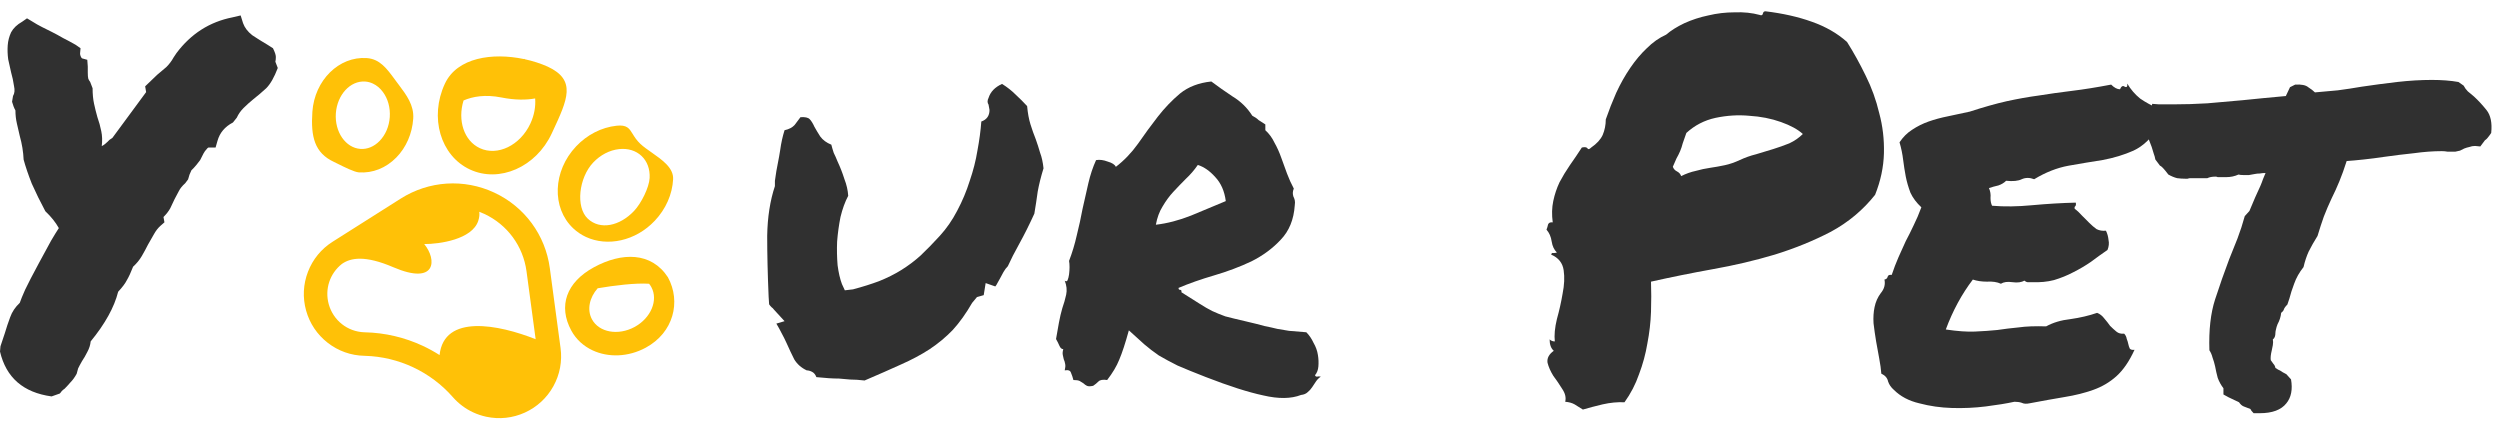
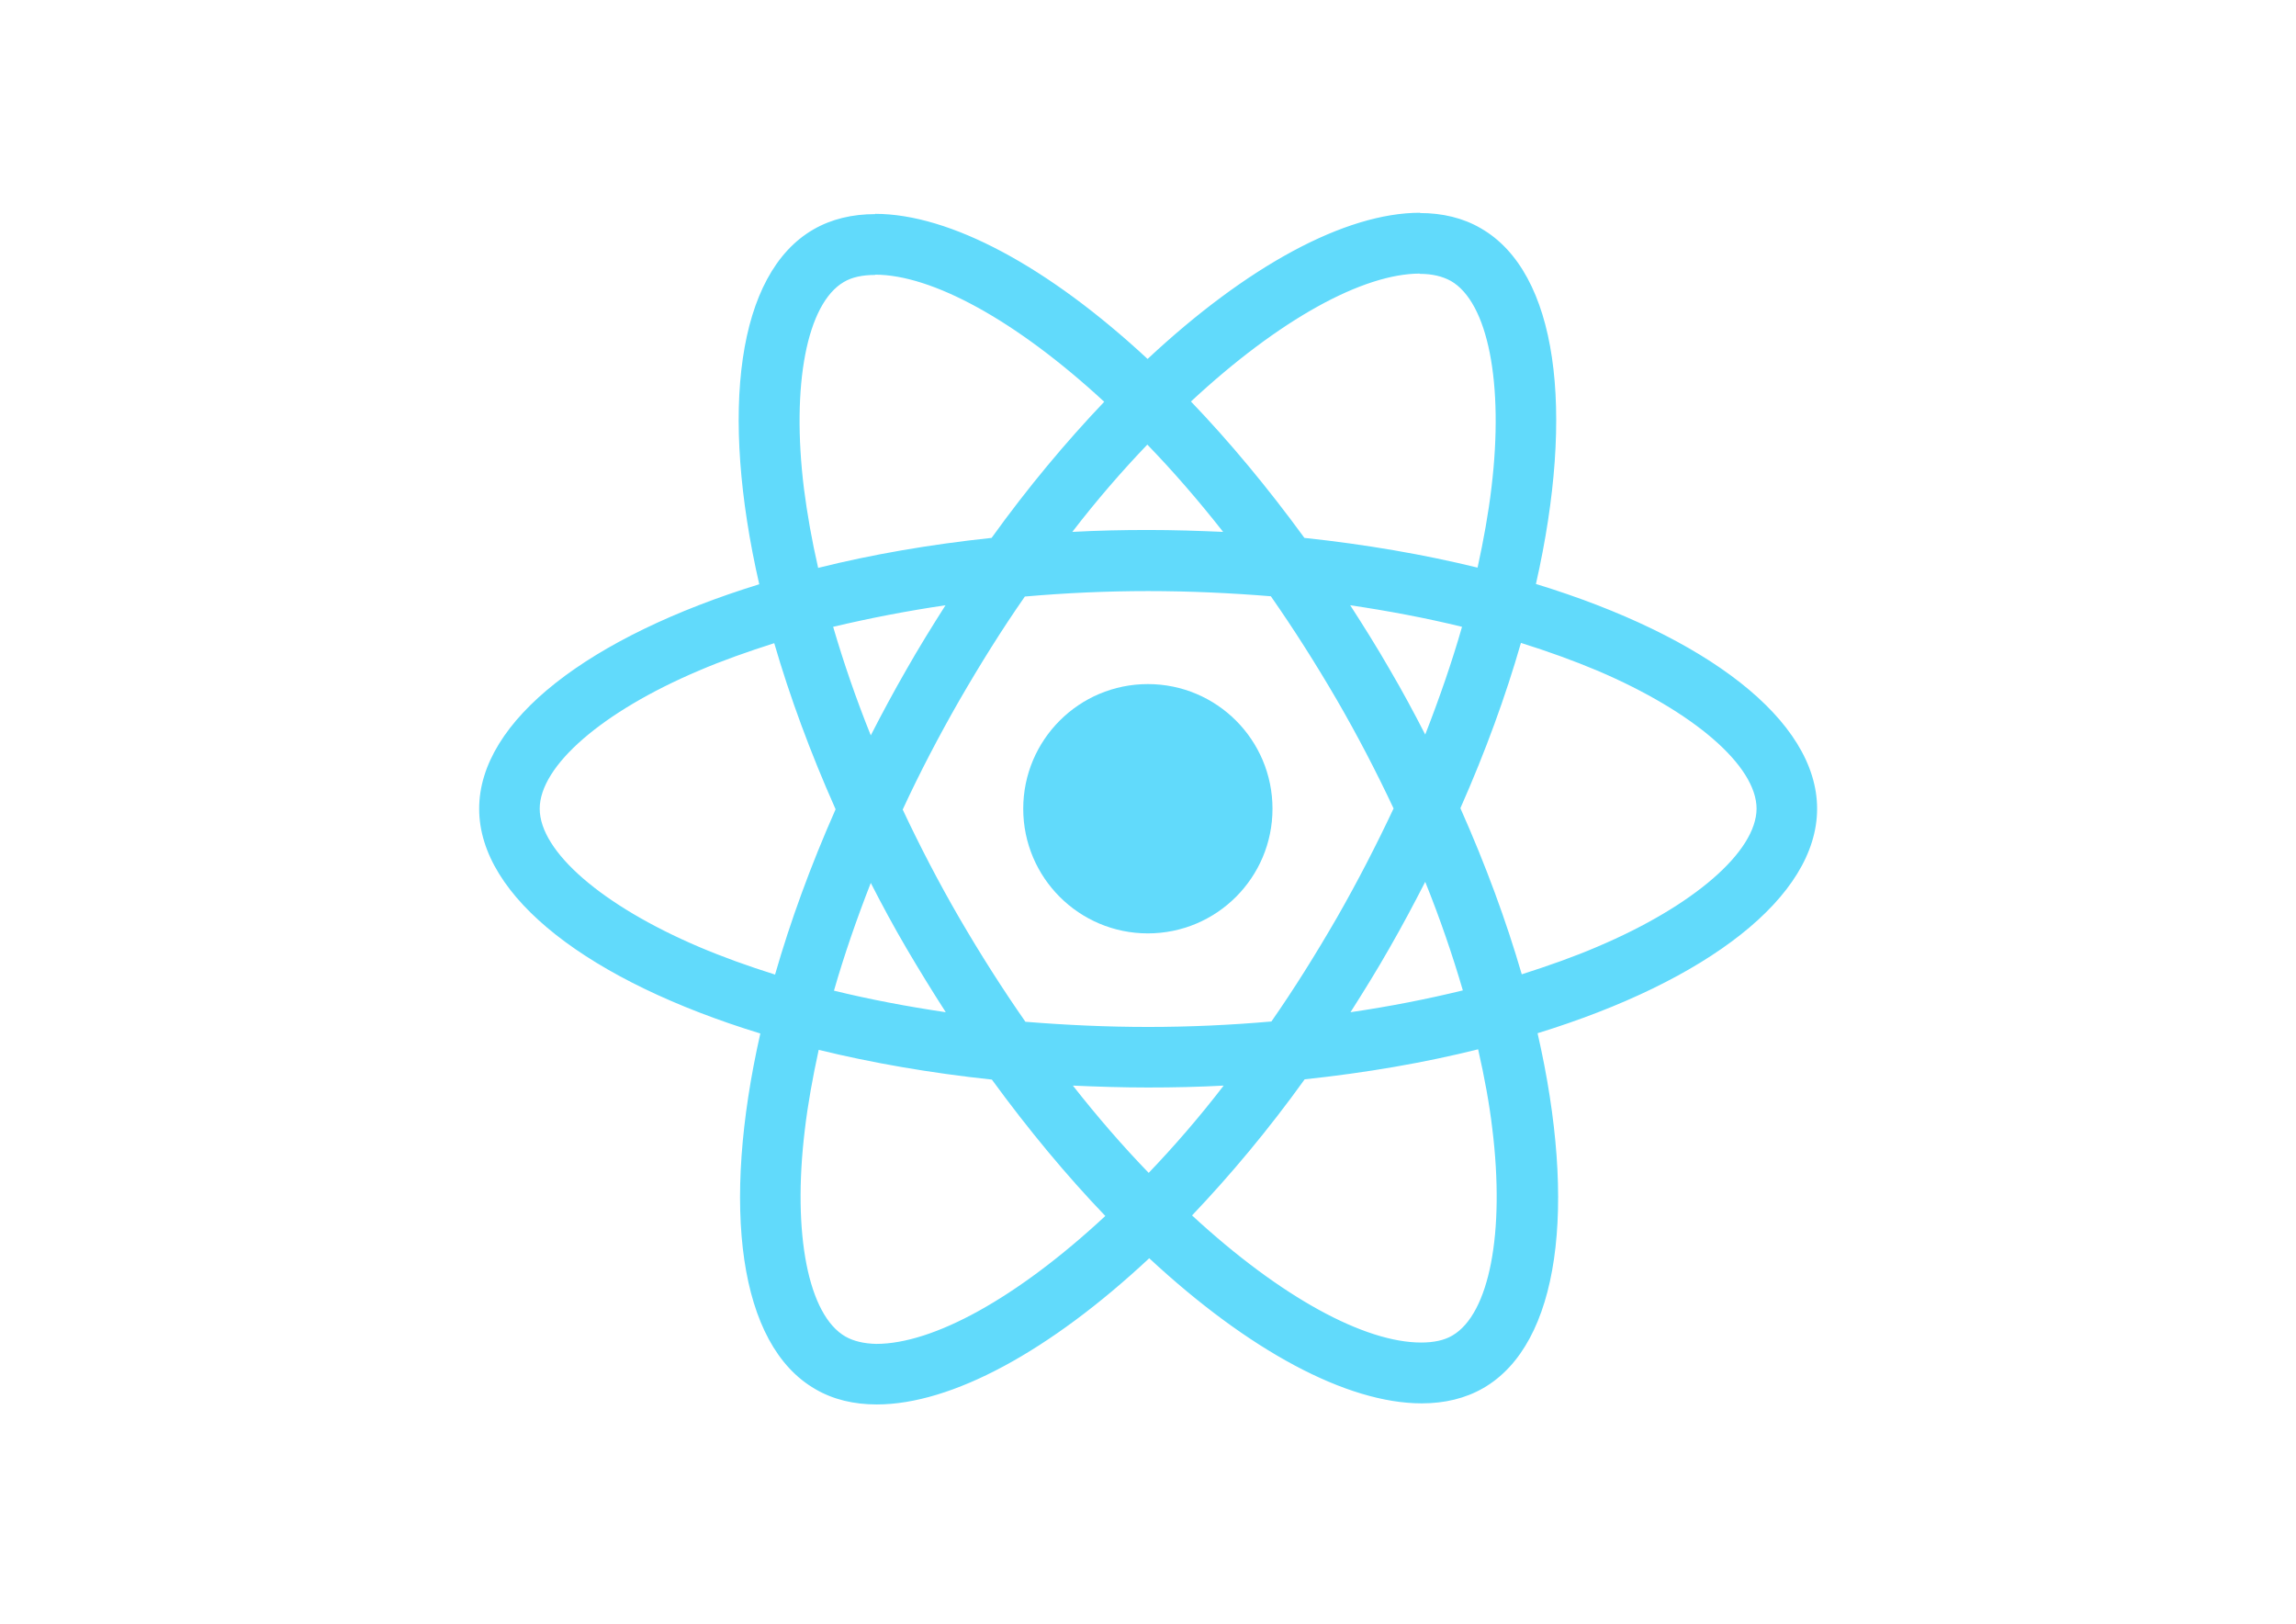
- <svg xmlns="http://www.w3.org/2000/svg" width="162" height="28" viewBox="0 0 162 28" fill="none">
-   <path d="M3.344 25.688C1.51 25.438 0.396 24.469 0 22.781L0.031 22.438C0.115 22.188 0.208 21.906 0.312 21.594C0.417 21.24 0.531 20.896 0.656 20.562C0.781 20.208 0.99 19.896 1.281 19.625C1.344 19.438 1.458 19.156 1.625 18.781C1.812 18.385 2.115 17.802 2.531 17.031C2.865 16.427 3.125 15.948 3.312 15.594C3.521 15.24 3.688 14.969 3.812 14.781C3.604 14.406 3.312 14.042 2.938 13.688C2.604 13.062 2.312 12.469 2.062 11.906C1.833 11.323 1.656 10.802 1.531 10.344C1.51 9.844 1.427 9.333 1.281 8.812C1.219 8.542 1.156 8.271 1.094 8C1.031 7.729 1 7.448 1 7.156C0.917 7.01 0.844 6.823 0.781 6.594L0.844 6.219C0.948 6.052 0.969 5.833 0.906 5.562C0.865 5.271 0.802 4.979 0.719 4.688C0.656 4.417 0.594 4.135 0.531 3.844C0.49 3.531 0.479 3.229 0.5 2.938C0.521 2.646 0.594 2.365 0.719 2.094C0.865 1.823 1.104 1.594 1.438 1.406L1.75 1.188L2.062 1.375C2.292 1.521 2.51 1.646 2.719 1.75C2.927 1.854 3.135 1.958 3.344 2.062C3.594 2.188 3.844 2.323 4.094 2.469C4.344 2.594 4.615 2.74 4.906 2.906L5.219 3.125L5.188 3.469C5.188 3.51 5.198 3.562 5.219 3.625C5.24 3.688 5.271 3.74 5.312 3.781L5.656 3.875L5.688 4.312V4.688C5.688 4.875 5.698 5.01 5.719 5.094C5.74 5.156 5.781 5.229 5.844 5.312L6 5.719C6 6.094 6.031 6.427 6.094 6.719C6.156 7.01 6.229 7.302 6.312 7.594C6.417 7.885 6.5 8.188 6.562 8.5C6.625 8.792 6.635 9.115 6.594 9.469C6.719 9.406 6.844 9.312 6.969 9.188C7.01 9.146 7.052 9.104 7.094 9.062C7.156 9.021 7.219 8.979 7.281 8.938L9.469 5.969L9.406 5.594L10.188 4.844C10.396 4.677 10.594 4.51 10.781 4.344C10.969 4.156 11.125 3.948 11.25 3.719L11.438 3.438C12.375 2.188 13.583 1.417 15.062 1.125L15.594 1L15.75 1.5C15.854 1.792 16.052 2.052 16.344 2.281C16.656 2.49 16.99 2.698 17.344 2.906L17.688 3.125C17.812 3.375 17.875 3.562 17.875 3.688C17.875 3.812 17.865 3.917 17.844 4L18 4.406C17.771 5.01 17.521 5.448 17.25 5.719C16.979 5.969 16.698 6.208 16.406 6.438C16.177 6.625 15.969 6.812 15.781 7C15.594 7.188 15.448 7.396 15.344 7.625L15.094 7.938C14.573 8.208 14.24 8.604 14.094 9.125L13.969 9.562H13.5C13.479 9.562 13.427 9.615 13.344 9.719C13.26 9.802 13.135 10.021 12.969 10.375C12.781 10.625 12.646 10.792 12.562 10.875C12.5 10.938 12.448 10.99 12.406 11.031C12.365 11.135 12.323 11.229 12.281 11.312C12.26 11.396 12.229 11.5 12.188 11.625L12 11.875C11.812 12.042 11.677 12.208 11.594 12.375C11.51 12.521 11.417 12.698 11.312 12.906C11.229 13.094 11.135 13.292 11.031 13.5C10.927 13.688 10.781 13.875 10.594 14.062L10.656 14.406L10.406 14.625C10.24 14.771 10.094 14.958 9.969 15.188C9.844 15.396 9.719 15.615 9.594 15.844C9.469 16.094 9.333 16.344 9.188 16.594C9.042 16.844 8.854 17.073 8.625 17.281C8.479 17.656 8.344 17.948 8.219 18.156C8.115 18.365 7.927 18.615 7.656 18.906C7.406 19.906 6.812 20.979 5.875 22.125C5.854 22.354 5.781 22.583 5.656 22.812C5.552 23.021 5.438 23.219 5.312 23.406C5.271 23.49 5.219 23.583 5.156 23.688C5.115 23.771 5.083 23.833 5.062 23.875L4.969 24.219C4.844 24.448 4.708 24.635 4.562 24.781C4.438 24.927 4.312 25.062 4.188 25.188C4.125 25.229 4.062 25.281 4 25.344C3.958 25.406 3.917 25.458 3.875 25.5L3.344 25.688Z" fill="#303030" />
-   <path d="M66.558 6.875C66.599 7.333 66.672 7.729 66.776 8.062C66.88 8.396 66.995 8.719 67.12 9.031C67.224 9.323 67.318 9.615 67.401 9.906C67.505 10.177 67.578 10.51 67.62 10.906C67.453 11.448 67.328 11.948 67.245 12.406C67.183 12.865 67.11 13.344 67.026 13.844C66.693 14.573 66.37 15.219 66.058 15.781C65.745 16.344 65.495 16.833 65.308 17.25C65.203 17.354 65.11 17.479 65.026 17.625C64.964 17.75 64.891 17.885 64.808 18.031C64.766 18.094 64.714 18.188 64.651 18.312C64.589 18.438 64.537 18.521 64.495 18.562L63.87 18.344L63.745 19.125L63.307 19.25L62.995 19.625C62.599 20.312 62.182 20.896 61.745 21.375C61.307 21.833 60.807 22.25 60.245 22.625C59.703 22.979 59.078 23.312 58.37 23.625C57.682 23.938 56.901 24.281 56.026 24.656C55.672 24.615 55.36 24.594 55.089 24.594C54.839 24.573 54.599 24.552 54.37 24.531C53.974 24.531 53.485 24.5 52.901 24.438C52.839 24.271 52.745 24.156 52.62 24.094C52.495 24.031 52.38 24 52.276 24C51.922 23.833 51.651 23.594 51.464 23.281C51.297 22.948 51.13 22.594 50.964 22.219C50.86 21.99 50.755 21.781 50.651 21.594C50.547 21.385 50.432 21.177 50.307 20.969L50.839 20.812L50.151 20.062C50.11 20 50.057 19.948 49.995 19.906C49.932 19.844 49.88 19.781 49.839 19.719L49.807 19.219C49.745 17.781 49.714 16.469 49.714 15.281C49.735 14.073 49.901 13 50.214 12.062V11.719C50.276 11.26 50.339 10.885 50.401 10.594C50.464 10.281 50.516 9.99 50.557 9.719C50.62 9.26 50.714 8.833 50.839 8.438C51.13 8.375 51.349 8.26 51.495 8.094C51.641 7.906 51.766 7.74 51.87 7.594C52.162 7.573 52.36 7.615 52.464 7.719C52.568 7.823 52.672 7.99 52.776 8.219C52.88 8.406 53.005 8.615 53.151 8.844C53.318 9.073 53.557 9.25 53.87 9.375C53.912 9.542 53.964 9.719 54.026 9.906C54.11 10.073 54.193 10.26 54.276 10.469C54.443 10.823 54.589 11.198 54.714 11.594C54.86 11.969 54.943 12.333 54.964 12.688C54.755 13.083 54.589 13.542 54.464 14.062C54.36 14.583 54.287 15.115 54.245 15.656C54.224 16.177 54.235 16.688 54.276 17.188C54.339 17.667 54.432 18.073 54.557 18.406L54.745 18.812L55.276 18.75C55.901 18.583 56.464 18.406 56.964 18.219C57.485 18.01 57.964 17.771 58.401 17.5C58.839 17.229 59.255 16.917 59.651 16.562C60.047 16.188 60.464 15.76 60.901 15.281C61.339 14.802 61.714 14.26 62.026 13.656C62.36 13.031 62.63 12.385 62.839 11.719C63.068 11.052 63.235 10.396 63.339 9.75C63.464 9.083 63.547 8.458 63.589 7.875C63.943 7.75 64.12 7.5 64.12 7.125L64.058 6.781C63.974 6.656 63.974 6.51 64.058 6.344C64.183 5.948 64.474 5.646 64.933 5.438C65.266 5.646 65.558 5.875 65.808 6.125C66.078 6.375 66.328 6.625 66.558 6.875Z" fill="#303030" />
-   <path d="M73.15 21.406C72.921 22.24 72.713 22.875 72.525 23.312C72.358 23.729 72.098 24.167 71.744 24.625C71.473 24.583 71.285 24.615 71.181 24.719C71.077 24.823 70.963 24.917 70.838 25C70.65 25.042 70.515 25.042 70.431 25C70.348 24.958 70.275 24.906 70.213 24.844C70.15 24.802 70.067 24.75 69.963 24.688C69.879 24.646 69.744 24.625 69.556 24.625C69.515 24.458 69.463 24.302 69.4 24.156C69.358 24.01 69.223 23.958 68.994 24C69.035 23.833 69.046 23.698 69.025 23.594C69.004 23.469 68.973 23.365 68.931 23.281C68.91 23.177 68.89 23.083 68.869 23C68.848 22.896 68.858 22.771 68.9 22.625C68.796 22.625 68.713 22.552 68.65 22.406C68.588 22.26 68.515 22.115 68.431 21.969C68.494 21.594 68.556 21.24 68.619 20.906C68.681 20.573 68.754 20.26 68.838 19.969C68.942 19.677 69.025 19.385 69.088 19.094C69.15 18.802 69.119 18.5 68.994 18.188C69.077 18.25 69.14 18.24 69.181 18.156C69.223 18.052 69.254 17.927 69.275 17.781C69.296 17.615 69.306 17.458 69.306 17.312C69.306 17.146 69.296 17.01 69.275 16.906C69.483 16.365 69.65 15.812 69.775 15.25C69.921 14.667 70.046 14.094 70.15 13.531C70.275 12.969 70.4 12.417 70.525 11.875C70.65 11.333 70.817 10.833 71.025 10.375C71.254 10.333 71.504 10.365 71.775 10.469C72.067 10.552 72.244 10.667 72.306 10.812C72.848 10.396 73.327 9.896 73.744 9.312C74.16 8.708 74.588 8.125 75.025 7.562C75.463 7 75.942 6.5 76.463 6.062C77.004 5.625 77.681 5.365 78.494 5.281C78.91 5.594 79.369 5.917 79.869 6.25C80.39 6.562 80.817 6.979 81.15 7.5C81.317 7.583 81.452 7.677 81.556 7.781C81.681 7.865 81.827 7.958 81.994 8.062V8.438C82.244 8.667 82.442 8.938 82.588 9.25C82.754 9.542 82.9 9.865 83.025 10.219C83.15 10.552 83.275 10.896 83.4 11.25C83.525 11.583 83.671 11.906 83.838 12.219C83.796 12.323 83.775 12.417 83.775 12.5C83.775 12.562 83.785 12.635 83.806 12.719C83.848 12.802 83.879 12.885 83.9 12.969C83.921 13.052 83.921 13.167 83.9 13.312C83.838 14.229 83.535 14.969 82.994 15.531C82.473 16.094 81.838 16.562 81.088 16.938C80.338 17.292 79.535 17.594 78.681 17.844C77.827 18.094 77.056 18.365 76.369 18.656C76.369 18.74 76.4 18.781 76.463 18.781C76.546 18.781 76.577 18.833 76.556 18.938C77.056 19.25 77.452 19.5 77.744 19.688C78.035 19.875 78.306 20.031 78.556 20.156C78.827 20.281 79.108 20.396 79.4 20.5C79.713 20.583 80.14 20.688 80.681 20.812C81.223 20.938 81.64 21.042 81.931 21.125C82.244 21.188 82.525 21.25 82.775 21.312C83.025 21.354 83.275 21.396 83.525 21.438C83.796 21.458 84.171 21.49 84.65 21.531C84.838 21.719 84.994 21.948 85.119 22.219C85.265 22.469 85.358 22.729 85.4 23C85.442 23.25 85.452 23.5 85.431 23.75C85.41 23.979 85.338 24.167 85.213 24.312C85.233 24.375 85.275 24.406 85.338 24.406C85.421 24.385 85.504 24.385 85.588 24.406C85.463 24.49 85.358 24.594 85.275 24.719C85.192 24.844 85.108 24.969 85.025 25.094C84.942 25.219 84.848 25.323 84.744 25.406C84.64 25.51 84.494 25.573 84.306 25.594C83.66 25.844 82.848 25.854 81.869 25.625C80.89 25.417 79.65 25.021 78.15 24.438C77.4 24.146 76.785 23.896 76.306 23.688C75.848 23.458 75.442 23.24 75.088 23.031C74.754 22.802 74.442 22.562 74.15 22.312C73.879 22.062 73.546 21.76 73.15 21.406ZM77.619 10.688C77.39 11.021 77.129 11.323 76.838 11.594C76.567 11.865 76.296 12.146 76.025 12.438C75.775 12.708 75.546 13.021 75.338 13.375C75.129 13.708 74.983 14.104 74.9 14.562C75.629 14.479 76.39 14.281 77.181 13.969C77.973 13.635 78.723 13.323 79.431 13.031C79.348 12.385 79.119 11.865 78.744 11.469C78.39 11.073 78.015 10.812 77.619 10.688Z" fill="#303030" />
-   <path d="M100.516 16.499C100.539 16.409 100.583 16.375 100.651 16.398C100.741 16.398 100.819 16.387 100.887 16.364C100.707 16.185 100.595 15.949 100.55 15.657C100.505 15.342 100.393 15.084 100.213 14.882C100.258 14.77 100.292 14.657 100.314 14.545C100.359 14.433 100.46 14.388 100.617 14.41C100.55 13.916 100.561 13.456 100.651 13.029C100.741 12.602 100.875 12.198 101.055 11.816C101.257 11.434 101.482 11.063 101.729 10.704C101.999 10.322 102.257 9.94 102.504 9.559C102.706 9.514 102.83 9.536 102.875 9.626C102.919 9.693 102.998 9.671 103.11 9.559C103.47 9.312 103.717 9.042 103.852 8.75C103.986 8.436 104.054 8.099 104.054 7.739C104.256 7.155 104.48 6.583 104.728 6.021C104.997 5.437 105.3 4.898 105.637 4.404C105.974 3.91 106.333 3.483 106.715 3.124C107.097 2.742 107.513 2.45 107.962 2.248C108.276 1.978 108.669 1.731 109.141 1.506C109.635 1.282 110.152 1.113 110.691 1.001C111.252 0.866 111.825 0.799 112.409 0.799C112.993 0.776 113.532 0.833 114.026 0.967C114.139 1.012 114.206 0.99 114.229 0.9C114.251 0.788 114.307 0.731 114.397 0.731C115.52 0.866 116.52 1.091 117.396 1.405C118.294 1.72 119.058 2.158 119.687 2.719C120.113 3.393 120.518 4.123 120.899 4.909C121.281 5.673 121.573 6.481 121.775 7.335C122 8.166 122.101 9.031 122.079 9.929C122.056 10.828 121.865 11.726 121.506 12.624C120.72 13.613 119.765 14.41 118.642 15.017C117.519 15.601 116.306 16.095 115.003 16.499C113.723 16.881 112.387 17.195 110.994 17.442C109.624 17.689 108.288 17.959 106.985 18.251C107.007 18.857 107.007 19.509 106.985 20.205C106.962 20.879 106.884 21.564 106.749 22.26C106.637 22.934 106.457 23.597 106.21 24.248C105.985 24.899 105.671 25.506 105.267 26.067C104.817 26.045 104.346 26.09 103.852 26.202C103.38 26.314 102.953 26.427 102.571 26.539C102.392 26.427 102.212 26.314 102.032 26.202C101.875 26.112 101.673 26.056 101.426 26.034C101.493 25.764 101.426 25.483 101.224 25.191C101.044 24.899 100.853 24.619 100.651 24.349C100.471 24.057 100.348 23.776 100.28 23.507C100.235 23.215 100.37 22.956 100.685 22.732C100.505 22.575 100.415 22.328 100.415 21.991C100.505 22.081 100.617 22.125 100.752 22.125C100.707 21.721 100.752 21.238 100.887 20.677C101.044 20.115 101.167 19.565 101.257 19.026C101.37 18.464 101.392 17.959 101.325 17.51C101.257 17.038 100.988 16.701 100.516 16.499ZM109.276 8.615C109.186 8.862 109.107 9.087 109.04 9.289C108.995 9.469 108.939 9.637 108.872 9.794C108.804 9.952 108.726 10.109 108.636 10.266C108.568 10.423 108.49 10.603 108.4 10.805C108.445 10.94 108.535 11.041 108.669 11.108C108.804 11.176 108.894 11.277 108.939 11.412C109.253 11.254 109.568 11.142 109.882 11.075C110.197 10.985 110.511 10.918 110.826 10.873C111.14 10.828 111.455 10.771 111.769 10.704C112.083 10.637 112.409 10.524 112.746 10.367C113.083 10.21 113.431 10.086 113.791 9.997C114.172 9.884 114.543 9.772 114.902 9.66C115.262 9.547 115.61 9.424 115.947 9.289C116.284 9.132 116.576 8.93 116.823 8.683C116.508 8.391 116.037 8.132 115.408 7.908C114.779 7.683 114.094 7.548 113.353 7.503C112.634 7.436 111.904 7.481 111.163 7.638C110.444 7.795 109.815 8.121 109.276 8.615Z" fill="#303030" />
-   <path d="M139.868 7.032C139.89 7.189 139.89 7.312 139.868 7.402C139.868 7.47 139.856 7.537 139.834 7.604C139.834 7.672 139.834 7.75 139.834 7.84C139.834 7.908 139.856 8.02 139.901 8.177C139.43 8.941 138.879 9.469 138.25 9.761C137.644 10.03 136.981 10.232 136.263 10.367C135.544 10.479 134.803 10.603 134.039 10.738C133.298 10.873 132.557 11.165 131.815 11.614C131.523 11.502 131.254 11.502 131.007 11.614C130.782 11.726 130.445 11.76 129.996 11.715C129.861 11.85 129.693 11.951 129.491 12.018C129.289 12.063 129.086 12.119 128.884 12.187C128.974 12.389 129.008 12.602 128.985 12.827C128.985 13.029 129.019 13.197 129.086 13.332C129.873 13.399 130.737 13.388 131.681 13.298C132.646 13.209 133.59 13.152 134.511 13.13C134.533 13.242 134.522 13.321 134.477 13.366C134.432 13.388 134.421 13.444 134.443 13.534C134.601 13.646 134.758 13.793 134.915 13.972C135.072 14.129 135.229 14.287 135.387 14.444C135.544 14.601 135.701 14.736 135.858 14.848C136.038 14.938 136.24 14.972 136.465 14.949C136.555 15.129 136.611 15.331 136.633 15.556C136.678 15.758 136.656 15.971 136.566 16.196C136.207 16.443 135.847 16.701 135.488 16.971C135.128 17.218 134.747 17.442 134.342 17.645C133.96 17.847 133.545 18.015 133.096 18.15C132.669 18.262 132.186 18.307 131.647 18.285C131.535 18.285 131.445 18.285 131.377 18.285C131.333 18.285 131.265 18.251 131.175 18.184C130.996 18.296 130.737 18.33 130.4 18.285C130.086 18.24 129.839 18.273 129.659 18.386C129.412 18.273 129.109 18.229 128.75 18.251C128.413 18.251 128.109 18.206 127.84 18.116C127.48 18.588 127.155 19.093 126.863 19.632C126.571 20.171 126.312 20.744 126.088 21.351C126.852 21.463 127.48 21.508 127.975 21.485C128.491 21.463 128.974 21.429 129.423 21.384C129.873 21.317 130.333 21.261 130.805 21.216C131.276 21.148 131.872 21.126 132.59 21.148C133.04 20.901 133.567 20.744 134.174 20.677C134.803 20.587 135.375 20.452 135.892 20.273C136.072 20.34 136.229 20.463 136.364 20.643C136.499 20.8 136.622 20.957 136.734 21.115C136.869 21.25 137.004 21.373 137.139 21.485C137.273 21.598 137.442 21.643 137.644 21.62C137.734 21.71 137.79 21.822 137.812 21.957C137.857 22.069 137.891 22.182 137.914 22.294C137.936 22.406 137.97 22.507 138.015 22.597C138.082 22.665 138.183 22.687 138.318 22.665C137.981 23.406 137.588 23.979 137.139 24.383C136.712 24.765 136.218 25.057 135.656 25.259C135.095 25.461 134.466 25.618 133.77 25.73C133.096 25.843 132.343 25.977 131.512 26.135C131.31 26.18 131.142 26.169 131.007 26.101C130.872 26.056 130.715 26.034 130.535 26.034C130.019 26.146 129.401 26.247 128.682 26.337C127.963 26.427 127.233 26.46 126.492 26.438C125.751 26.416 125.043 26.314 124.37 26.135C123.696 25.977 123.146 25.686 122.719 25.259C122.539 25.102 122.416 24.922 122.348 24.72C122.303 24.495 122.157 24.327 121.91 24.214C121.888 23.922 121.843 23.597 121.775 23.237C121.708 22.878 121.641 22.507 121.573 22.125C121.506 21.721 121.45 21.328 121.405 20.946C121.382 20.564 121.405 20.216 121.472 19.902C121.54 19.565 121.674 19.262 121.876 18.992C122.101 18.723 122.18 18.431 122.112 18.116C122.225 18.094 122.292 18.038 122.314 17.948C122.337 17.835 122.427 17.791 122.584 17.813C122.719 17.409 122.865 17.027 123.022 16.668C123.179 16.308 123.336 15.96 123.494 15.623C123.673 15.286 123.842 14.949 123.999 14.612C124.179 14.253 124.347 13.86 124.504 13.433C124.19 13.141 123.954 12.827 123.797 12.49C123.662 12.13 123.561 11.782 123.494 11.445C123.426 11.086 123.37 10.727 123.325 10.367C123.28 9.985 123.202 9.604 123.089 9.222C123.314 8.885 123.583 8.615 123.898 8.413C124.235 8.188 124.594 8.009 124.976 7.874C125.358 7.739 125.773 7.627 126.223 7.537C126.672 7.447 127.144 7.346 127.638 7.234C128.536 6.942 129.333 6.717 130.03 6.56C130.749 6.403 131.445 6.279 132.119 6.189C132.815 6.077 133.534 5.976 134.275 5.886C135.016 5.796 135.858 5.662 136.802 5.482C137.004 5.684 137.195 5.785 137.375 5.785C137.464 5.583 137.565 5.527 137.678 5.617C137.812 5.684 137.869 5.617 137.846 5.415C138.071 5.796 138.352 6.122 138.688 6.392C139.048 6.639 139.441 6.852 139.868 7.032Z" fill="#303030" />
-   <path d="M158.229 9.794C157.668 9.794 157.062 9.839 156.41 9.929C155.759 9.997 155.119 10.075 154.49 10.165C154.041 10.232 153.603 10.289 153.176 10.334C152.771 10.378 152.401 10.412 152.064 10.435C151.907 10.929 151.75 11.367 151.592 11.748C151.435 12.13 151.267 12.501 151.087 12.86C150.907 13.242 150.739 13.635 150.582 14.04C150.447 14.421 150.312 14.837 150.177 15.286C149.953 15.646 149.762 15.982 149.604 16.297C149.47 16.589 149.357 16.926 149.268 17.308C148.998 17.645 148.796 18.004 148.661 18.386C148.526 18.745 148.425 19.06 148.358 19.329L148.223 19.733C148.088 19.868 148.01 19.98 147.987 20.07C147.965 20.138 147.909 20.205 147.819 20.273C147.796 20.52 147.718 20.767 147.583 21.014C147.538 21.126 147.504 21.238 147.482 21.351C147.459 21.44 147.448 21.508 147.448 21.553C147.448 21.777 147.392 21.923 147.28 21.991C147.302 22.103 147.302 22.227 147.28 22.361C147.257 22.474 147.235 22.586 147.212 22.698C147.145 22.968 147.123 23.181 147.145 23.338C147.212 23.428 147.269 23.507 147.313 23.574C147.381 23.642 147.426 23.731 147.448 23.844C147.583 23.934 147.684 23.99 147.751 24.012C147.841 24.08 147.976 24.158 148.156 24.248L148.459 24.585C148.571 25.236 148.47 25.753 148.156 26.135C147.819 26.561 147.246 26.775 146.438 26.775H146.033C145.921 26.663 145.854 26.573 145.831 26.505C145.651 26.438 145.505 26.382 145.393 26.337C145.281 26.292 145.18 26.202 145.09 26.067C144.798 25.933 144.562 25.82 144.382 25.73L144.079 25.562C144.079 25.315 144.079 25.18 144.079 25.158C143.922 24.956 143.798 24.731 143.708 24.484C143.641 24.237 143.585 23.99 143.54 23.743C143.495 23.541 143.439 23.35 143.372 23.17C143.327 22.99 143.259 22.833 143.169 22.698C143.125 21.395 143.248 20.295 143.54 19.396C143.832 18.498 144.135 17.633 144.45 16.802C144.629 16.353 144.809 15.904 144.989 15.455C145.168 14.983 145.326 14.5 145.46 14.006L145.764 13.669C145.921 13.31 146.044 13.018 146.134 12.793C146.247 12.546 146.359 12.299 146.471 12.052C146.539 11.895 146.595 11.748 146.64 11.614C146.707 11.457 146.763 11.322 146.808 11.21C146.673 11.21 146.55 11.221 146.438 11.243C146.325 11.243 146.213 11.254 146.101 11.277C145.966 11.299 145.842 11.322 145.73 11.344C145.618 11.344 145.505 11.344 145.393 11.344C145.236 11.344 145.124 11.333 145.056 11.31C144.809 11.423 144.54 11.479 144.248 11.479H143.911C143.843 11.479 143.776 11.479 143.708 11.479C143.664 11.457 143.619 11.445 143.574 11.445C143.349 11.445 143.169 11.479 143.035 11.546C142.765 11.546 142.507 11.546 142.26 11.546H141.923C141.878 11.546 141.822 11.558 141.754 11.58C141.687 11.58 141.631 11.58 141.586 11.58C141.429 11.58 141.26 11.569 141.081 11.546C140.901 11.502 140.71 11.423 140.508 11.31C140.238 10.951 140.059 10.76 139.969 10.738L139.666 10.334C139.643 10.199 139.609 10.075 139.564 9.963C139.52 9.828 139.475 9.682 139.43 9.525C139.34 9.3 139.25 9.064 139.16 8.817C139.093 8.548 139.059 8.233 139.059 7.874C139.082 7.694 139.126 7.56 139.194 7.47C139.261 7.38 139.317 7.301 139.362 7.234L139.463 6.729L139.901 6.762H140.845C141.563 6.762 142.293 6.74 143.035 6.695C143.776 6.627 144.54 6.56 145.326 6.493C145.775 6.448 146.224 6.403 146.673 6.358C147.145 6.313 147.628 6.268 148.122 6.223C148.212 6.021 148.302 5.83 148.392 5.65L148.729 5.482C149.133 5.459 149.414 5.516 149.571 5.65C149.75 5.763 149.896 5.875 150.009 5.987C150.503 5.942 150.997 5.897 151.491 5.853C152.008 5.785 152.524 5.707 153.041 5.617C153.805 5.504 154.568 5.403 155.332 5.313C156.118 5.224 156.871 5.179 157.589 5.179C157.904 5.179 158.207 5.19 158.499 5.212C158.791 5.235 159.061 5.269 159.308 5.313L159.645 5.549C159.712 5.684 159.802 5.808 159.914 5.92C160.049 6.032 160.184 6.145 160.318 6.257C160.588 6.504 160.857 6.796 161.127 7.133C161.396 7.47 161.498 7.964 161.43 8.615C161.25 8.885 161.116 9.042 161.026 9.087L160.723 9.491L160.386 9.458C160.251 9.458 160.127 9.48 160.015 9.525C159.903 9.547 159.791 9.581 159.678 9.626C159.588 9.671 159.499 9.716 159.409 9.761C159.319 9.783 159.218 9.806 159.105 9.828C158.903 9.828 158.735 9.828 158.6 9.828C158.488 9.806 158.364 9.794 158.229 9.794Z" fill="#303030" />
-   <path fill-rule="evenodd" clip-rule="evenodd" d="M30.45 10.982C32.358 11.872 34.736 10.827 35.75 8.653L35.802 8.542C36.785 6.434 37.365 5.191 35.489 4.317C35.038 4.116 34.535 3.953 34.011 3.839L33.989 3.816L33.938 3.824C31.921 3.404 29.625 3.716 28.828 5.425C27.814 7.6 28.541 10.092 30.45 10.982ZM30.038 6.511C30.628 6.253 31.445 6.108 32.489 6.316C33.386 6.496 34.116 6.481 34.678 6.379C34.718 6.902 34.621 7.468 34.368 8.009C33.71 9.422 32.24 10.136 31.094 9.601C30.065 9.122 29.64 7.798 30.038 6.511Z" fill="#FFC107" />
-   <path fill-rule="evenodd" clip-rule="evenodd" d="M25.683 10.204C25.012 10.889 24.149 11.233 23.253 11.17C22.962 11.15 22.316 10.828 21.903 10.622C21.796 10.568 21.705 10.523 21.639 10.492C20.385 9.907 20.131 8.869 20.242 7.242C20.385 5.199 21.965 3.639 23.765 3.764C24.608 3.821 25.058 4.434 25.584 5.149L25.585 5.15C25.617 5.194 25.65 5.239 25.683 5.284C25.736 5.356 25.79 5.427 25.844 5.498C26.34 6.159 26.837 6.82 26.777 7.692C26.71 8.659 26.322 9.551 25.683 10.204ZM23.661 5.284C22.698 5.217 21.847 6.143 21.763 7.347C21.681 8.55 22.397 9.584 23.359 9.65C23.802 9.681 24.241 9.499 24.594 9.138C24.98 8.744 25.215 8.193 25.257 7.588C25.298 6.982 25.141 6.404 24.813 5.961C24.631 5.714 24.408 5.529 24.163 5.415C24.003 5.34 23.834 5.296 23.661 5.284Z" fill="#FFC107" />
-   <path fill-rule="evenodd" clip-rule="evenodd" d="M32.029 12.481C33.994 13.397 35.339 15.227 35.628 17.375L36.324 22.552C36.44 23.412 36.279 24.267 35.86 25.026C35.44 25.784 34.801 26.375 34.012 26.735C33.223 27.093 32.358 27.187 31.51 27.005C31.212 26.94 30.925 26.844 30.654 26.718C30.156 26.485 29.711 26.152 29.341 25.73C27.905 24.093 25.839 23.121 23.664 23.058L23.608 23.056C22.741 23.037 21.921 22.746 21.236 22.213C20.552 21.681 20.067 20.958 19.835 20.123C19.603 19.288 19.645 18.419 19.957 17.61C20.269 16.801 20.82 16.128 21.553 15.665L25.966 12.87C27.798 11.71 30.065 11.565 32.029 12.481ZM34.71 21.981C32.313 21.029 28.773 20.325 28.484 23.008C28.135 22.785 27.772 22.586 27.398 22.411C26.231 21.867 24.952 21.562 23.643 21.533L23.605 21.532C22.518 21.492 21.596 20.766 21.303 19.715C21.032 18.737 21.373 17.718 22.156 17.102C22.722 16.703 23.655 16.53 25.489 17.317C28.289 18.517 28.322 16.817 27.489 15.816C28.489 15.816 30.588 15.517 30.989 14.316C31.065 14.087 31.082 13.891 31.055 13.723C31.166 13.765 31.276 13.812 31.385 13.862C32.877 14.558 33.898 15.947 34.118 17.578L34.71 21.981Z" fill="#FFC107" />
-   <path fill-rule="evenodd" clip-rule="evenodd" d="M37.965 15.352C37.667 15.213 37.389 15.027 37.141 14.793C35.736 13.464 35.821 11.084 37.331 9.486C38.046 8.729 38.977 8.253 39.953 8.147C40.625 8.074 40.776 8.318 40.999 8.682C41.115 8.871 41.251 9.091 41.489 9.316C41.689 9.506 41.954 9.691 42.229 9.883C42.912 10.361 43.656 10.88 43.618 11.612C43.568 12.591 43.145 13.548 42.429 14.305C41.186 15.621 39.357 16.002 37.965 15.352ZM40.118 9.662C39.502 9.729 38.906 10.038 38.438 10.533C37.506 11.52 37.292 13.418 38.087 14.169C38.882 14.921 40.154 14.656 41.087 13.669C41.554 13.175 42.064 12.151 42.096 11.533C42.126 10.96 41.94 10.454 41.572 10.106C41.204 9.758 40.687 9.6 40.118 9.662Z" fill="#FFC107" />
-   <path fill-rule="evenodd" clip-rule="evenodd" d="M43.283 17.97C42.208 16.317 40.288 16.34 38.489 17.317C36.691 18.294 36.16 19.834 37.02 21.42C37.334 21.999 37.821 22.433 38.401 22.703C39.411 23.174 40.703 23.148 41.847 22.528C43.645 21.55 44.144 19.556 43.283 17.97ZM41.12 21.188C40.058 21.764 38.82 21.542 38.36 20.693C38.023 20.072 38.195 19.284 38.729 18.68C39.807 18.497 41.171 18.328 42.061 18.387C42.116 18.454 42.166 18.528 42.208 18.606C42.667 19.454 42.179 20.613 41.12 21.188Z" fill="#FFC107" />
+ <svg xmlns="http://www.w3.org/2000/svg" viewBox="0 0 841.9 595.3">
+   <g fill="#61DAFB">
+     <path d="M666.3 296.5c0-32.5-40.7-63.3-103.1-82.4 14.4-63.6 8-114.2-20.2-130.4-6.5-3.8-14.1-5.6-22.4-5.6v22.3c4.6 0 8.3.9 11.4 2.6 13.6 7.8 19.5 37.5 14.9 75.7-1.1 9.4-2.9 19.3-5.1 29.4-19.6-4.8-41-8.5-63.5-10.9-13.5-18.5-27.5-35.3-41.6-50 32.6-30.3 63.2-46.9 84-46.9V78c-27.5 0-63.5 19.6-99.9 53.6-36.4-33.8-72.4-53.2-99.9-53.2v22.3c20.7 0 51.4 16.5 84 46.6-14 14.7-28 31.4-41.3 49.9-22.6 2.4-44 6.1-63.6 11-2.3-10-4-19.7-5.2-29-4.7-38.2 1.1-67.9 14.6-75.8 3-1.8 6.9-2.6 11.5-2.6V78.5c-8.4 0-16 1.8-22.6 5.6-28.1 16.2-34.4 66.7-19.9 130.1-62.2 19.2-102.7 49.9-102.7 82.3 0 32.5 40.7 63.3 103.1 82.4-14.4 63.6-8 114.2 20.2 130.4 6.5 3.8 14.1 5.6 22.5 5.6 27.5 0 63.5-19.6 99.9-53.6 36.4 33.8 72.4 53.2 99.9 53.2 8.4 0 16-1.8 22.6-5.6 28.1-16.2 34.4-66.7 19.9-130.1 62-19.1 102.5-49.9 102.5-82.3zm-130.2-66.7c-3.7 12.9-8.3 26.2-13.5 39.5-4.1-8-8.4-16-13.1-24-4.6-8-9.5-15.8-14.4-23.4 14.2 2.1 27.9 4.7 41 7.9zm-45.8 106.5c-7.8 13.5-15.8 26.3-24.1 38.2-14.9 1.3-30 2-45.2 2-15.1 0-30.2-.7-45-1.9-8.3-11.9-16.4-24.6-24.2-38-7.6-13.1-14.5-26.4-20.8-39.8 6.2-13.4 13.2-26.8 20.7-39.9 7.8-13.5 15.8-26.3 24.1-38.2 14.9-1.3 30-2 45.2-2 15.1 0 30.2.7 45 1.9 8.3 11.9 16.4 24.6 24.2 38 7.6 13.1 14.5 26.4 20.8 39.8-6.3 13.4-13.2 26.8-20.7 39.9zm32.3-13c5.4 13.4 10 26.8 13.8 39.8-13.1 3.2-26.9 5.9-41.2 8 4.9-7.7 9.8-15.6 14.4-23.7 4.6-8 8.9-16.1 13-24.1zM421.2 430c-9.3-9.6-18.6-20.3-27.8-32 9 .4 18.2.7 27.5.7 9.4 0 18.7-.2 27.8-.7-9 11.7-18.3 22.4-27.5 32zm-74.4-58.9c-14.2-2.1-27.9-4.7-41-7.9 3.7-12.9 8.3-26.2 13.5-39.5 4.1 8 8.4 16 13.1 24 4.7 8 9.5 15.8 14.4 23.4zM420.7 163c9.3 9.6 18.6 20.3 27.8 32-9-.4-18.2-.7-27.5-.7-9.4 0-18.7.2-27.8.7 9-11.7 18.3-22.4 27.5-32zm-74 58.9c-4.9 7.7-9.8 15.6-14.4 23.7-4.6 8-8.9 16-13 24-5.4-13.4-10-26.8-13.8-39.8 13.1-3.1 26.9-5.8 41.2-7.9zm-90.5 125.2c-35.4-15.1-58.3-34.9-58.3-50.6 0-15.7 22.9-35.6 58.3-50.6 8.6-3.7 18-7 27.7-10.1 5.7 19.6 13.2 40 22.5 60.9-9.2 20.8-16.6 41.1-22.2 60.6-9.9-3.1-19.3-6.5-28-10.2zM310 490c-13.6-7.8-19.5-37.5-14.9-75.7 1.1-9.4 2.9-19.3 5.1-29.4 19.6 4.8 41 8.5 63.5 10.9 13.5 18.5 27.5 35.3 41.6 50-32.6 30.3-63.2 46.9-84 46.9-4.5-.1-8.3-1-11.3-2.7zm237.2-76.2c4.7 38.2-1.1 67.9-14.6 75.8-3 1.8-6.9 2.6-11.5 2.6-20.7 0-51.4-16.5-84-46.6 14-14.7 28-31.4 41.3-49.9 22.6-2.4 44-6.1 63.6-11 2.3 10.1 4.1 19.8 5.2 29.1zm38.5-66.7c-8.6 3.7-18 7-27.7 10.1-5.7-19.6-13.2-40-22.5-60.9 9.2-20.8 16.6-41.1 22.2-60.6 9.9 3.1 19.3 6.5 28.1 10.2 35.4 15.1 58.3 34.9 58.3 50.6-.1 15.7-23 35.6-58.4 50.6zM320.8 78.4z" />
+     <circle cx="420.9" cy="296.5" r="45.7" />
+     <path d="M520.5 78.1z" />
+   </g>
</svg>
